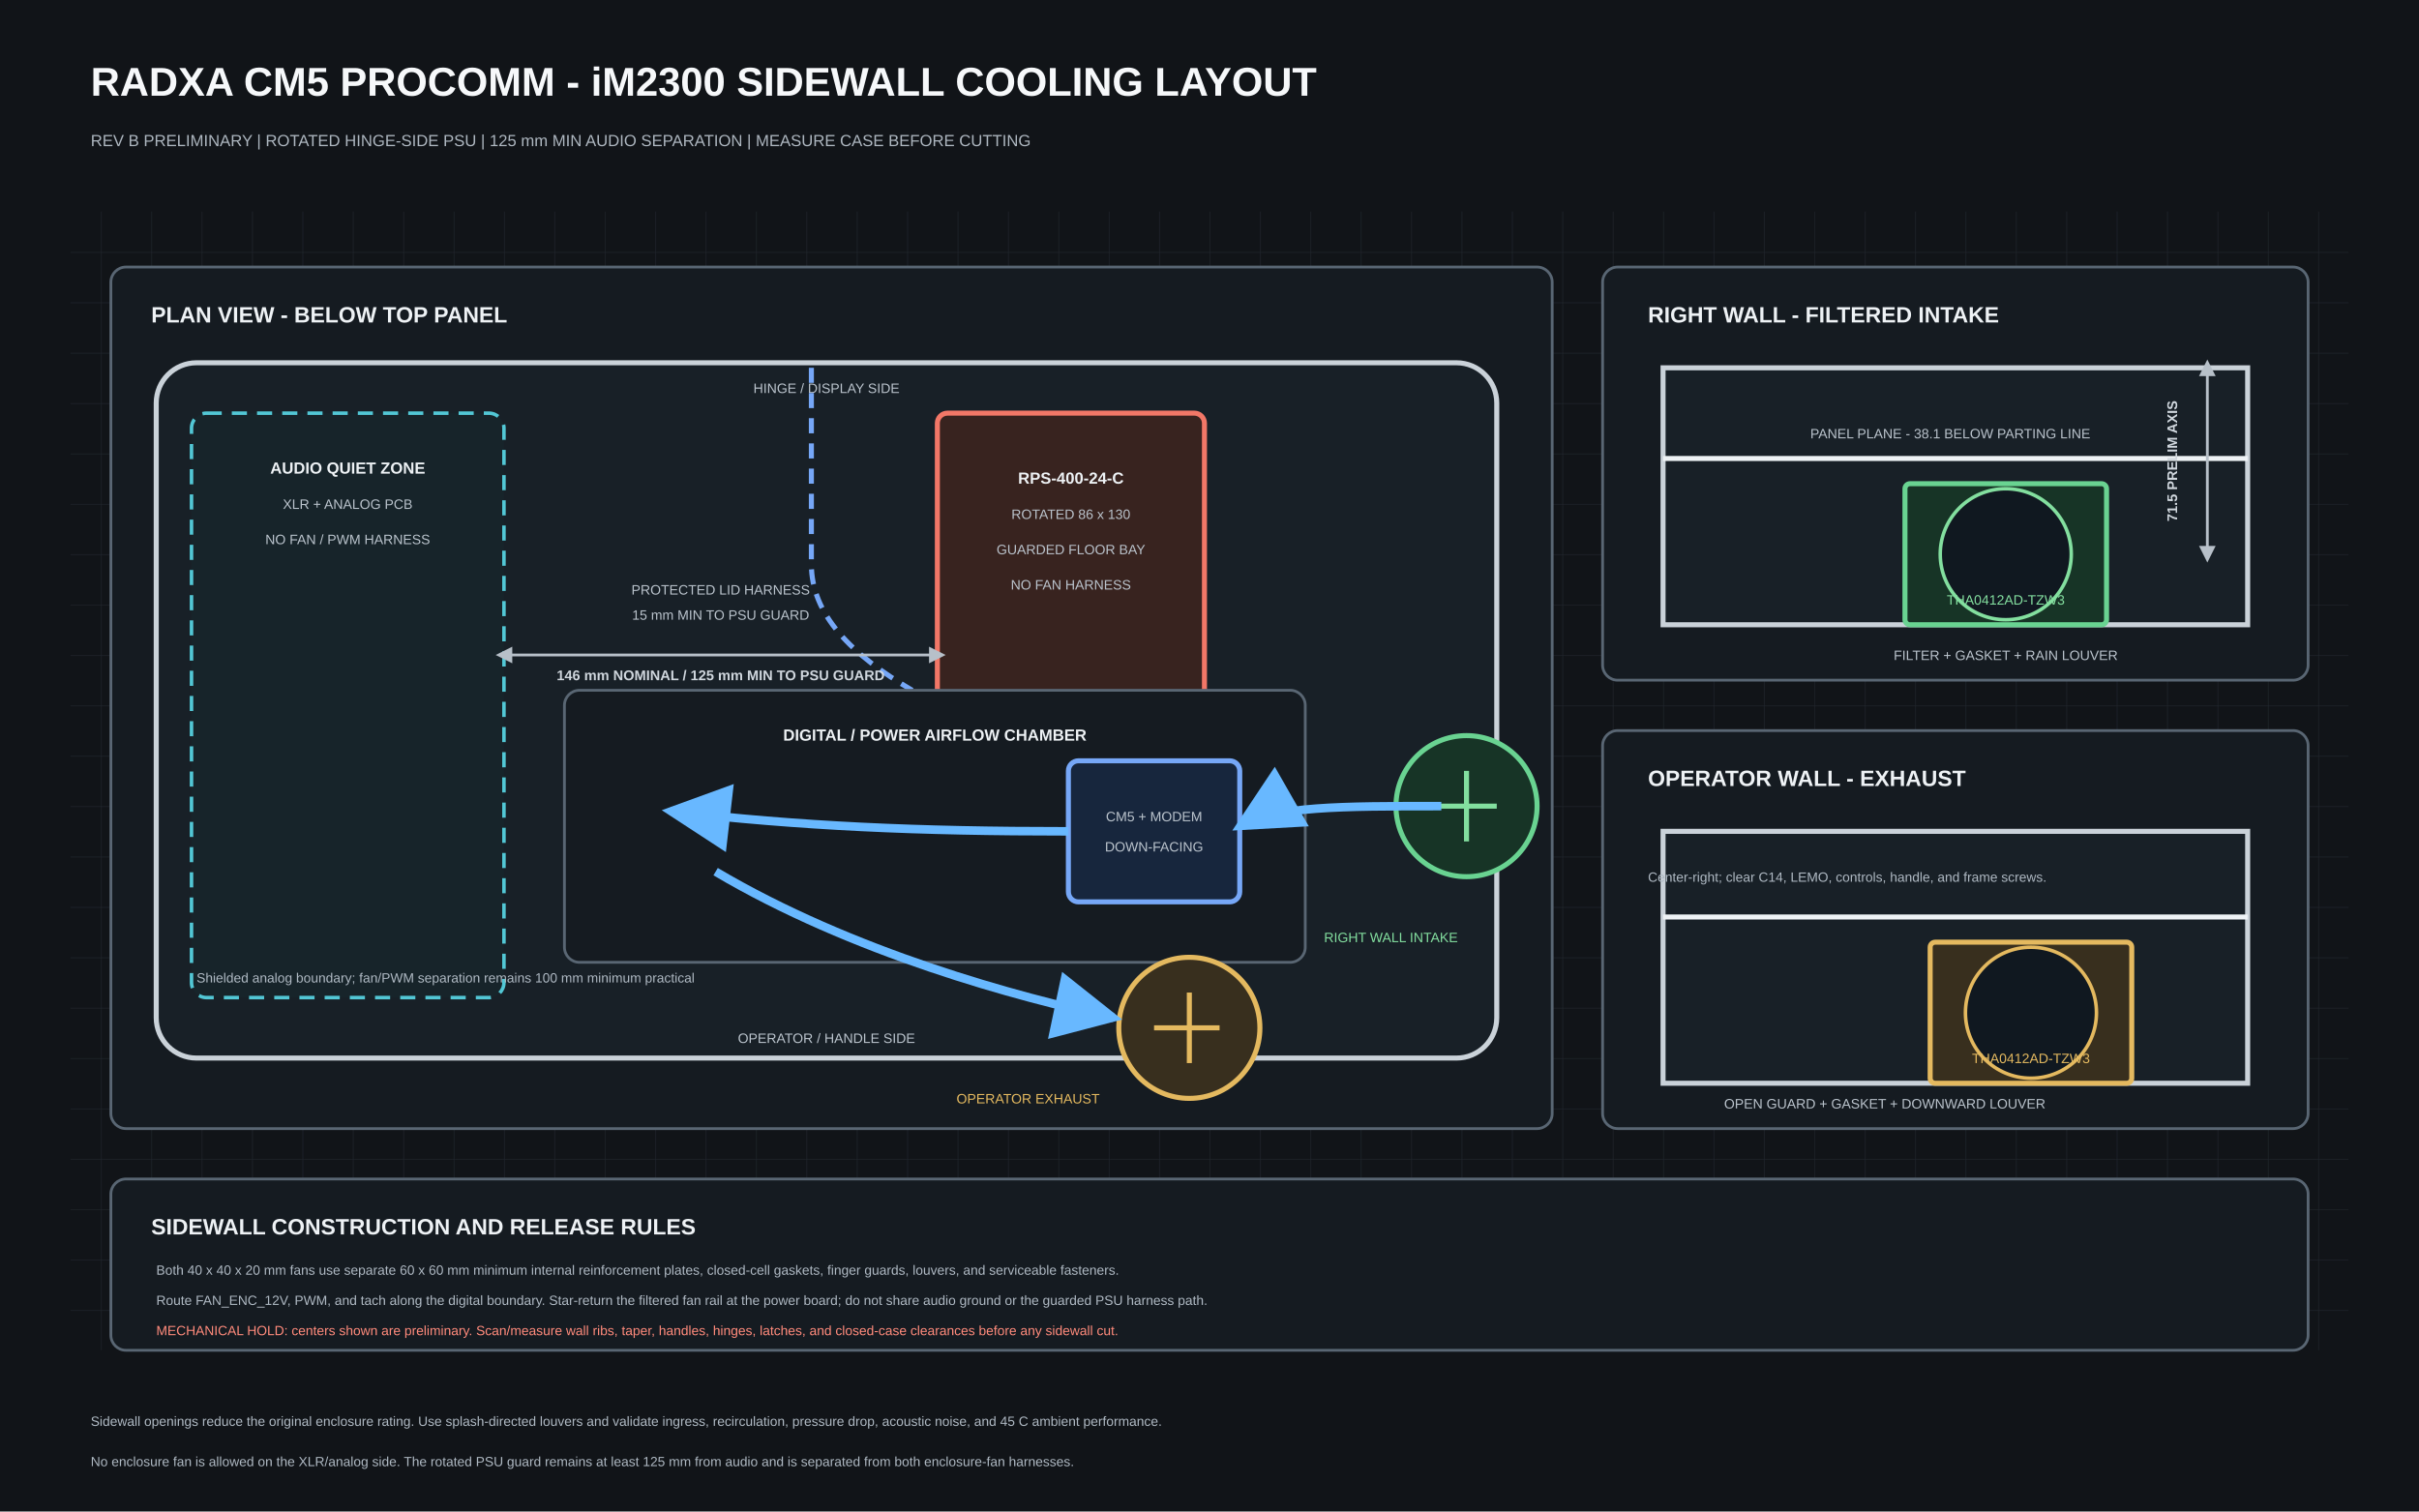
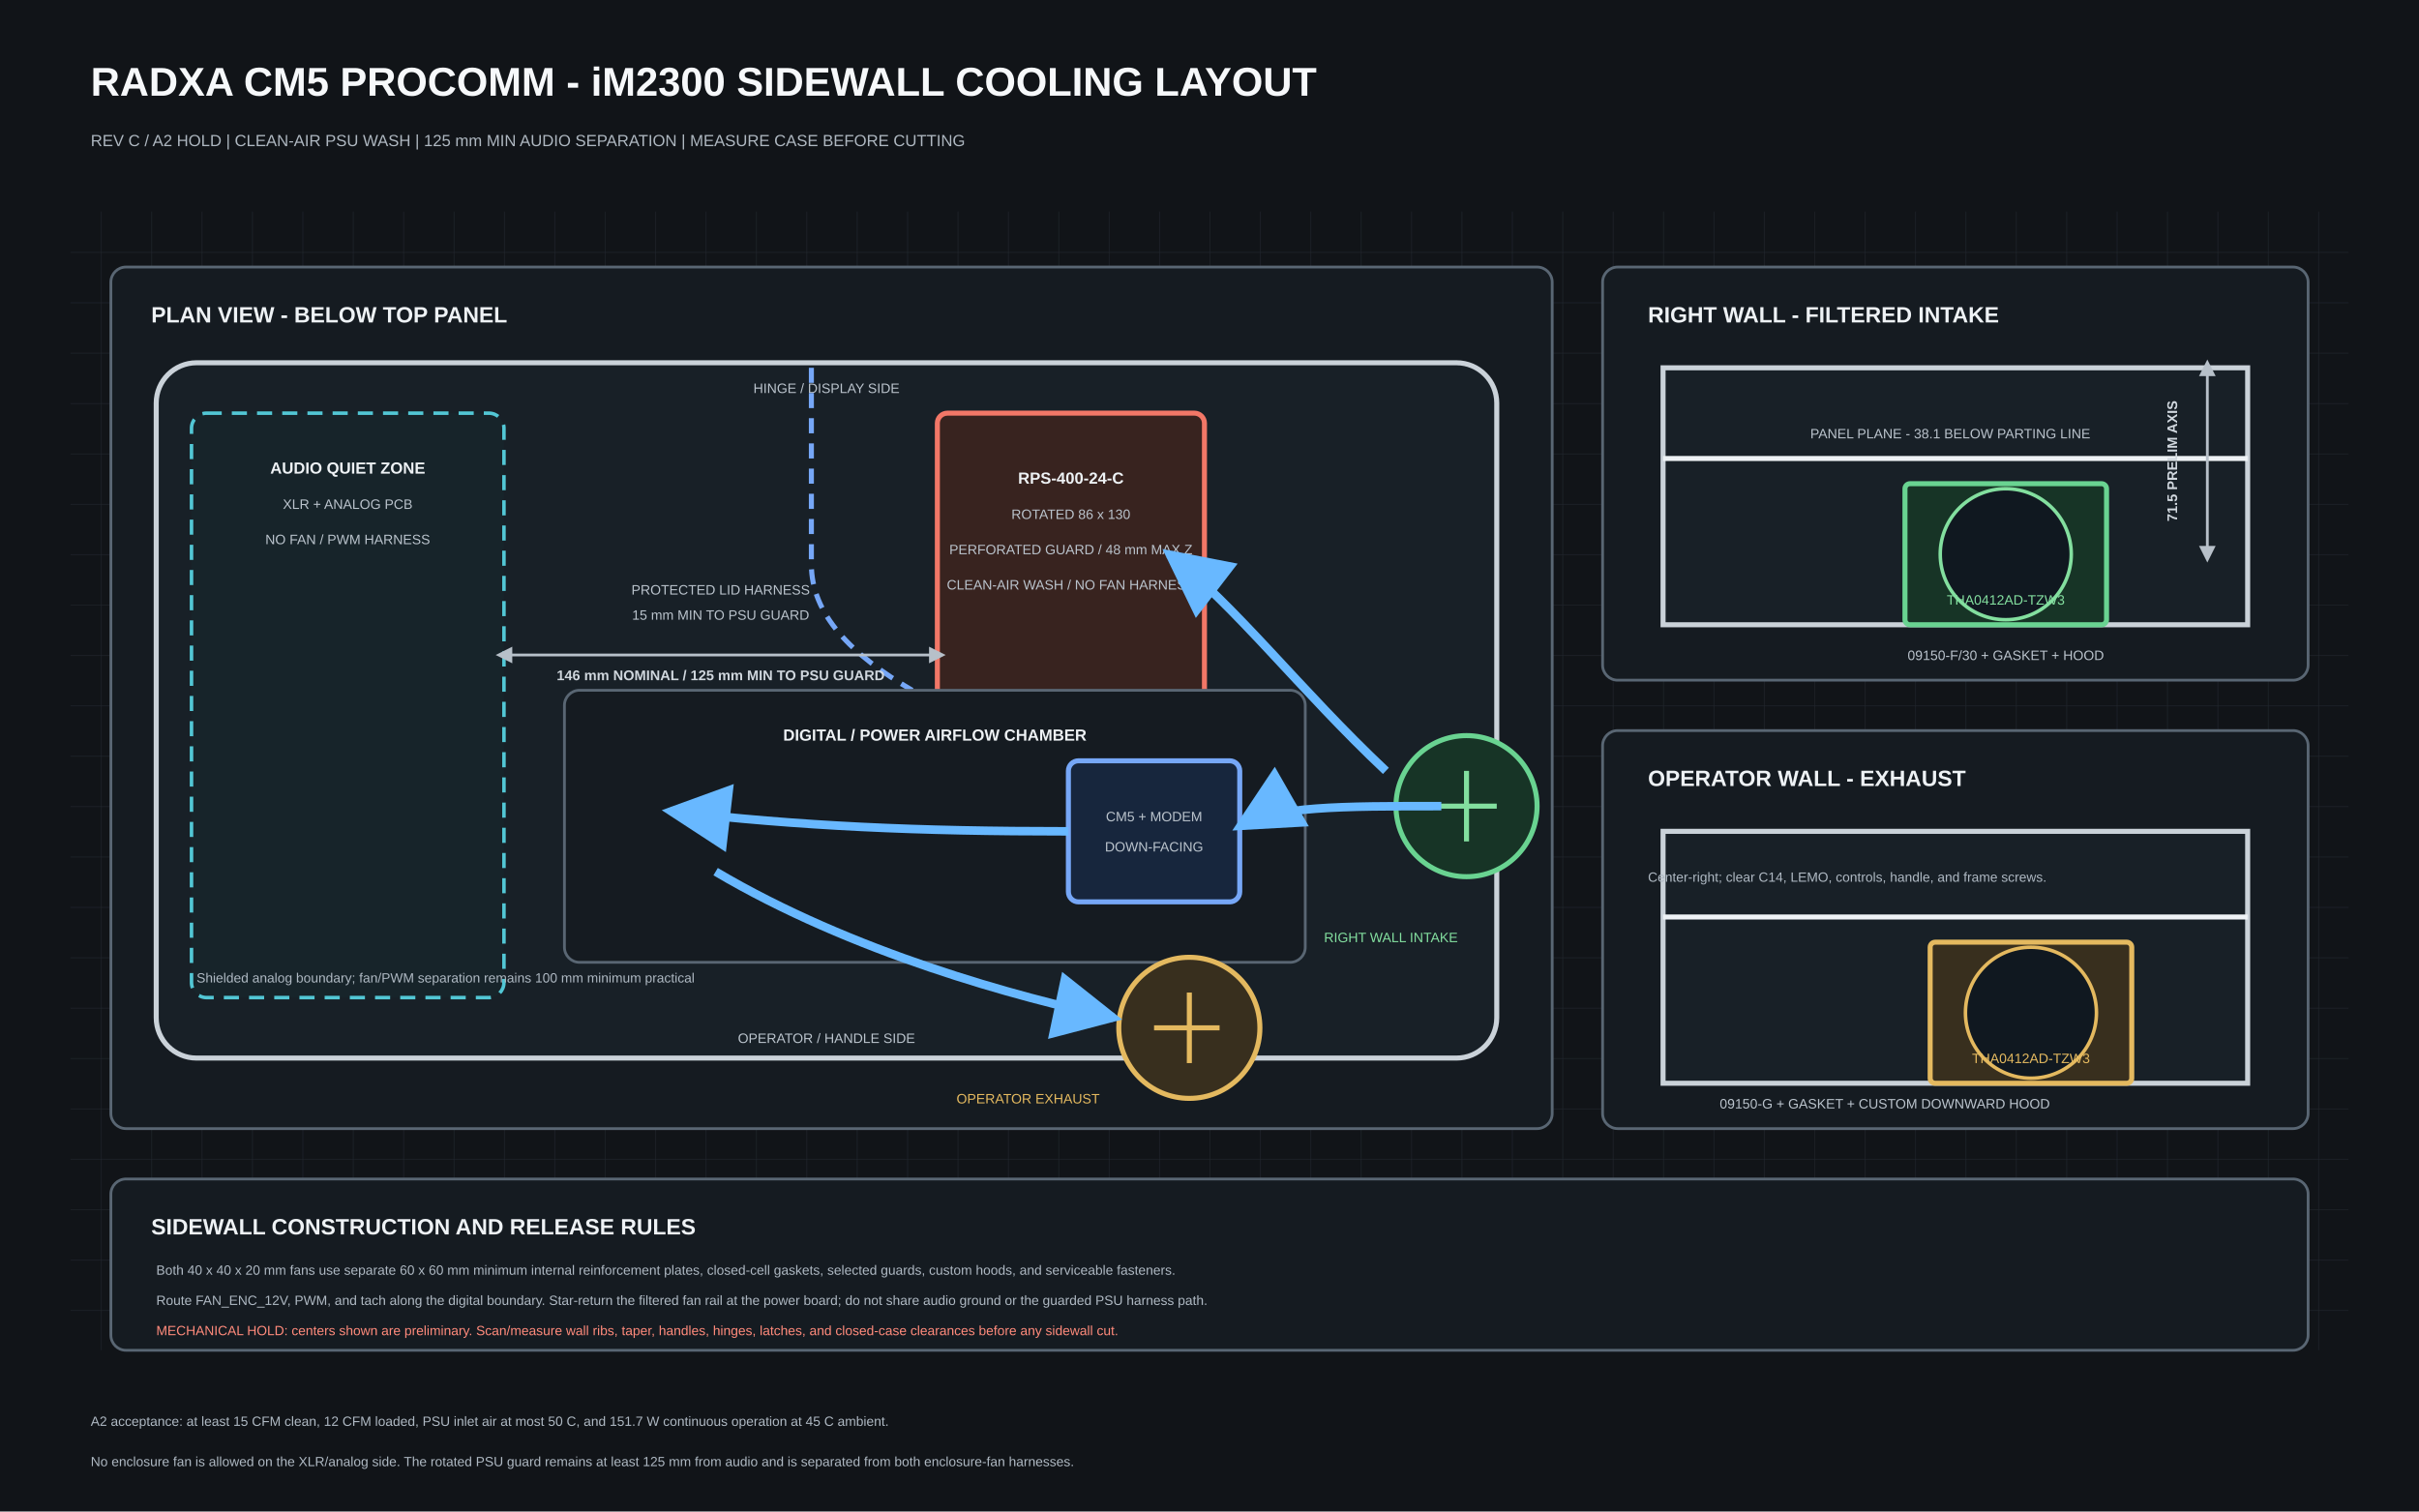
<svg xmlns="http://www.w3.org/2000/svg" width="1800" height="1125" viewBox="0 0 480 300" role="img" aria-labelledby="title desc">
  <defs>
    <pattern id="grid" width="10" height="10" patternUnits="userSpaceOnUse">
      <path d="M10 0H0V10" fill="none" stroke="#303740" stroke-width=".22" />
    </pattern>
    <marker id="arrow" markerWidth="8" markerHeight="8" refX="7" refY="4" orient="auto">
      <path d="M0 0L8 4L0 8Z" fill="#68b8ff" />
    </marker>
    <marker id="dimArrow" markerWidth="6" markerHeight="6" refX="3" refY="3" orient="auto-start-reverse">
      <path d="M6 3L0 0V6Z" fill="#b7c0c9" />
    </marker>
    <style>
      .page{fill:#111418}.grid{fill:url(#grid);opacity:.55}.box{fill:#151b21;stroke:#596673;stroke-width:.55}.case{fill:#182027;stroke:#cad2d9;stroke-width:1}.panel{fill:#343e48;stroke:#eef2f5;stroke-width:1}.power{fill:#38231f;stroke:#f27767;stroke-width:1}.fan{fill:#17263d;stroke:#76a7f7;stroke-width:1}.intake{fill:#173426;stroke:#69d391;stroke-width:1}.exhaust{fill:#382f1e;stroke:#e4b95f;stroke-width:1}.quiet{fill:#173036;fill-opacity:.25;stroke:#52c7d5;stroke-width:.7;stroke-dasharray:3 2}.air{fill:none;stroke:#68b8ff;stroke-width:1.7;marker-end:url(#arrow)}.lidroute{fill:none;stroke:#76a7f7;stroke-width:1;stroke-dasharray:3 2}.dim{fill:none;stroke:#b7c0c9;stroke-width:.55;marker-start:url(#dimArrow);marker-end:url(#dimArrow)}.hold{fill:#39211e;stroke:#f27767;stroke-width:.8}
      .title{fill:#f6f8fa;font-family:-apple-system,BlinkMacSystemFont,"Segoe UI",Arial,sans-serif;font-size:8px;font-weight:750}.subtitle{fill:#aeb7c0;font-family:-apple-system,BlinkMacSystemFont,"Segoe UI",Arial,sans-serif;font-size:3.2px}.section{fill:#eef2f5;font-family:-apple-system,BlinkMacSystemFont,"Segoe UI",Arial,sans-serif;font-size:4.4px;font-weight:750}.label{fill:#eef2f5;font-family:-apple-system,BlinkMacSystemFont,"Segoe UI",Arial,sans-serif;font-size:3.2px;font-weight:650;text-anchor:middle}.small{fill:#bac3cc;font-family:-apple-system,BlinkMacSystemFont,"Segoe UI",Arial,sans-serif;font-size:2.7px;text-anchor:middle}.note{fill:#aeb8c2;font-family:-apple-system,BlinkMacSystemFont,"Segoe UI",Arial,sans-serif;font-size:2.65px}.dimension{fill:#d0d7de;font-family:-apple-system,BlinkMacSystemFont,"Segoe UI",Arial,sans-serif;font-size:2.8px;text-anchor:middle;font-weight:600}.green{fill:#83df9f}.gold{fill:#e4b95f}.red{fill:#ff8a7b}text{letter-spacing:0}
    </style>
  </defs>
  <rect class="page" width="480" height="300" />
  <rect class="grid" x="14" y="42" width="452" height="226" rx="4" />
  <text class="title" x="18" y="19">RADXA CM5 PROCOMM - iM2300 SIDEWALL COOLING LAYOUT</text>
-   <text class="subtitle" x="18" y="29">REV B PRELIMINARY | ROTATED HINGE-SIDE PSU | 125 mm MIN AUDIO SEPARATION | MEASURE CASE BEFORE CUTTING</text>
+   <text class="subtitle" x="18" y="29">REV C / A2 HOLD | CLEAN-AIR PSU WASH | 125 mm MIN AUDIO SEPARATION | MEASURE CASE BEFORE CUTTING</text>
  <rect class="box" x="22" y="53" width="286" height="171" rx="3" />
  <text class="section" x="30" y="64">PLAN VIEW - BELOW TOP PANEL</text>
  <rect class="case" x="31" y="72" width="266" height="138" rx="8" />
  <text class="small" x="164" y="78">HINGE / DISPLAY SIDE</text>
  <text class="small" x="164" y="207">OPERATOR / HANDLE SIDE</text>
  <rect class="quiet" x="38" y="82" width="62" height="116" rx="3" />
  <text class="label" x="69" y="94">AUDIO QUIET ZONE</text>
  <text class="small" x="69" y="101">XLR + ANALOG PCB</text>
  <text class="small" x="69" y="108">NO FAN / PWM HARNESS</text>
  <rect class="power" x="186" y="82" width="53" height="60" rx="2" />
  <text class="label" x="212.5" y="96">RPS-400-24-C</text>
  <text class="small" x="212.5" y="103">ROTATED 86 x 130</text>
-   <text class="small" x="212.5" y="110">GUARDED FLOOR BAY</text>
-   <text class="small" x="212.5" y="117">NO FAN HARNESS</text>
+   <text class="small" x="212.5" y="110">PERFORATED GUARD / 48 mm MAX Z</text>
+   <text class="small" x="212.5" y="117">CLEAN-AIR WASH / NO FAN HARNESS</text>
  <path class="lidroute" d="M161 73V112C161 122 169 130 181 137" />
  <text class="small" x="143" y="118">PROTECTED LID HARNESS</text>
  <text class="small" x="143" y="123">15 mm MIN TO PSU GUARD</text>
  <rect class="box" x="112" y="137" width="147" height="54" rx="3" />
  <text class="label" x="185.5" y="147">DIGITAL / POWER AIRFLOW CHAMBER</text>
  <rect class="fan" x="212" y="151" width="34" height="28" rx="2" />
  <text class="small" x="229" y="163">CM5 + MODEM</text>
  <text class="small" x="229" y="169">DOWN-FACING</text>
  <circle class="intake" cx="291" cy="160" r="14" />
  <path d="M284 160H297M291 153V167" stroke="#83df9f" stroke-width="1" />
  <text class="small green" x="276" y="187">RIGHT WALL INTAKE</text>
  <circle class="exhaust" cx="236" cy="204" r="14" />
  <path d="M229 204H242M236 197V211" stroke="#e4b95f" stroke-width="1" />
  <text class="small gold" x="204" y="219">OPERATOR EXHAUST</text>
  <path class="air" d="M286 160C266 160 253 160 246 164" />
  <path class="air" d="M212 165C182 165 159 164 133 161" />
  <path class="air" d="M142 173C169 189 202 198 221 202" />
+   <path class="air" d="M275 153C258 137 245 120 232 110" />
  <line class="dim" x1="100" y1="130" x2="186" y2="130" />
  <text class="dimension" x="143" y="135">146 mm NOMINAL / 125 mm MIN TO PSU GUARD</text>
  <text class="note" x="39" y="195">Shielded analog boundary; fan/PWM separation remains 100 mm minimum practical</text>
  <rect class="box" x="318" y="53" width="140" height="82" rx="3" />
  <text class="section" x="327" y="64">RIGHT WALL - FILTERED INTAKE</text>
  <path class="case" d="M330 73H446V124H330Z" />
  <line class="panel" x1="330" y1="91" x2="446" y2="91" />
  <text class="small" x="387" y="87">PANEL PLANE - 38.1 BELOW PARTING LINE</text>
  <rect class="intake" x="378" y="96" width="40" height="28" rx="1" />
  <circle cx="398" cy="110" r="13" fill="#101820" stroke="#83df9f" stroke-width=".7" />
  <text class="small green" x="398" y="120">THA0412AD-TZW3</text>
-   <text class="small" x="398" y="131">FILTER + GASKET + RAIN LOUVER</text>
+   <text class="small" x="398" y="131">09150-F/30 + GASKET + HOOD</text>
  <line class="dim" x1="438" y1="73" x2="438" y2="110" />
  <text class="dimension" x="432" y="91.5" transform="rotate(-90 432 91.5)">71.5 PRELIM AXIS</text>
  <rect class="box" x="318" y="145" width="140" height="79" rx="3" />
  <text class="section" x="327" y="156">OPERATOR WALL - EXHAUST</text>
  <path class="case" d="M330 165H446V215H330Z" />
  <line class="panel" x1="330" y1="182" x2="446" y2="182" />
  <rect class="exhaust" x="383" y="187" width="40" height="28" rx="1" />
  <circle cx="403" cy="201" r="13" fill="#101820" stroke="#e4b95f" stroke-width=".7" />
  <text class="small gold" x="403" y="211">THA0412AD-TZW3</text>
-   <text class="small" x="374" y="220">OPEN GUARD + GASKET + DOWNWARD LOUVER</text>
+   <text class="small" x="374" y="220">09150-G + GASKET + CUSTOM DOWNWARD HOOD</text>
  <text class="note" x="327" y="175">Center-right; clear C14, LEMO, controls, handle, and frame screws.</text>
  <rect class="box" x="22" y="234" width="436" height="34" rx="3" />
  <text class="section" x="30" y="245">SIDEWALL CONSTRUCTION AND RELEASE RULES</text>
-   <text class="note" x="31" y="253">Both 40 x 40 x 20 mm fans use separate 60 x 60 mm minimum internal reinforcement plates, closed-cell gaskets, finger guards, louvers, and serviceable fasteners.</text>
+   <text class="note" x="31" y="253">Both 40 x 40 x 20 mm fans use separate 60 x 60 mm minimum internal reinforcement plates, closed-cell gaskets, selected guards, custom hoods, and serviceable fasteners.</text>
  <text class="note" x="31" y="259">Route FAN_ENC_12V, PWM, and tach along the digital boundary. Star-return the filtered fan rail at the power board; do not share audio ground or the guarded PSU harness path.</text>
  <text class="note red" x="31" y="265">MECHANICAL HOLD: centers shown are preliminary. Scan/measure wall ribs, taper, handles, hinges, latches, and closed-case clearances before any sidewall cut.</text>
-   <text class="note" x="18" y="283">Sidewall openings reduce the original enclosure rating. Use splash-directed louvers and validate ingress, recirculation, pressure drop, acoustic noise, and 45 C ambient performance.</text>
+   <text class="note" x="18" y="283">A2 acceptance: at least 15 CFM clean, 12 CFM loaded, PSU inlet air at most 50 C, and 151.7 W continuous operation at 45 C ambient.</text>
  <text class="note" x="18" y="291">No enclosure fan is allowed on the XLR/analog side. The rotated PSU guard remains at least 125 mm from audio and is separated from both enclosure-fan harnesses.</text>
</svg>
